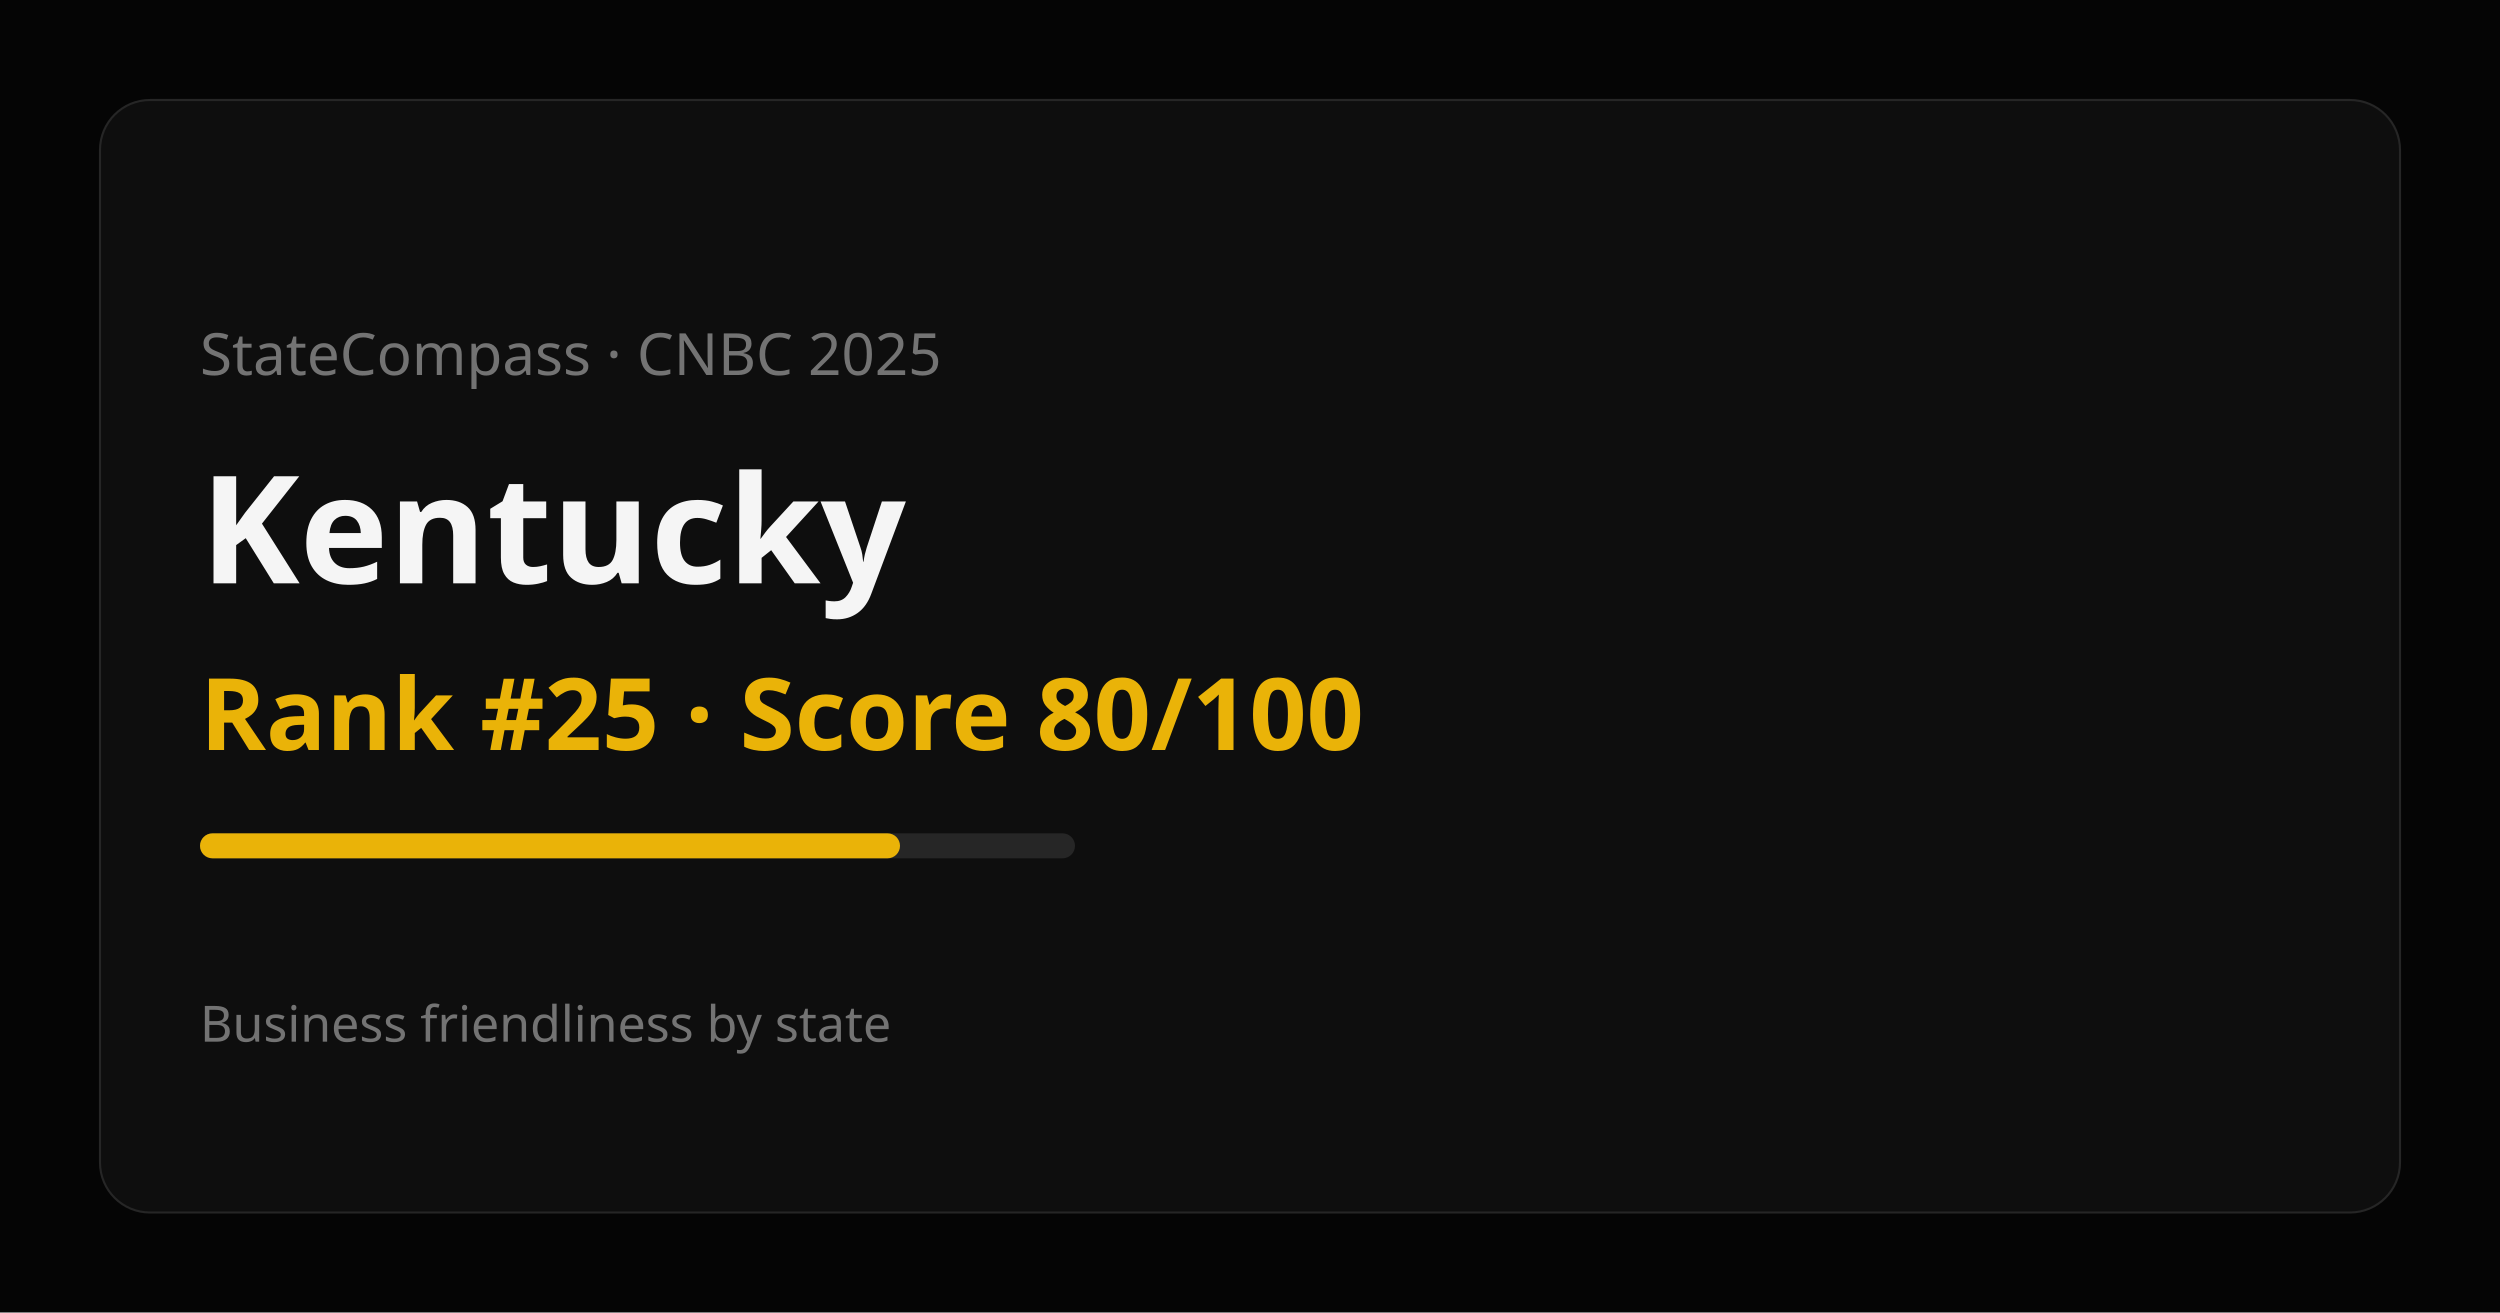
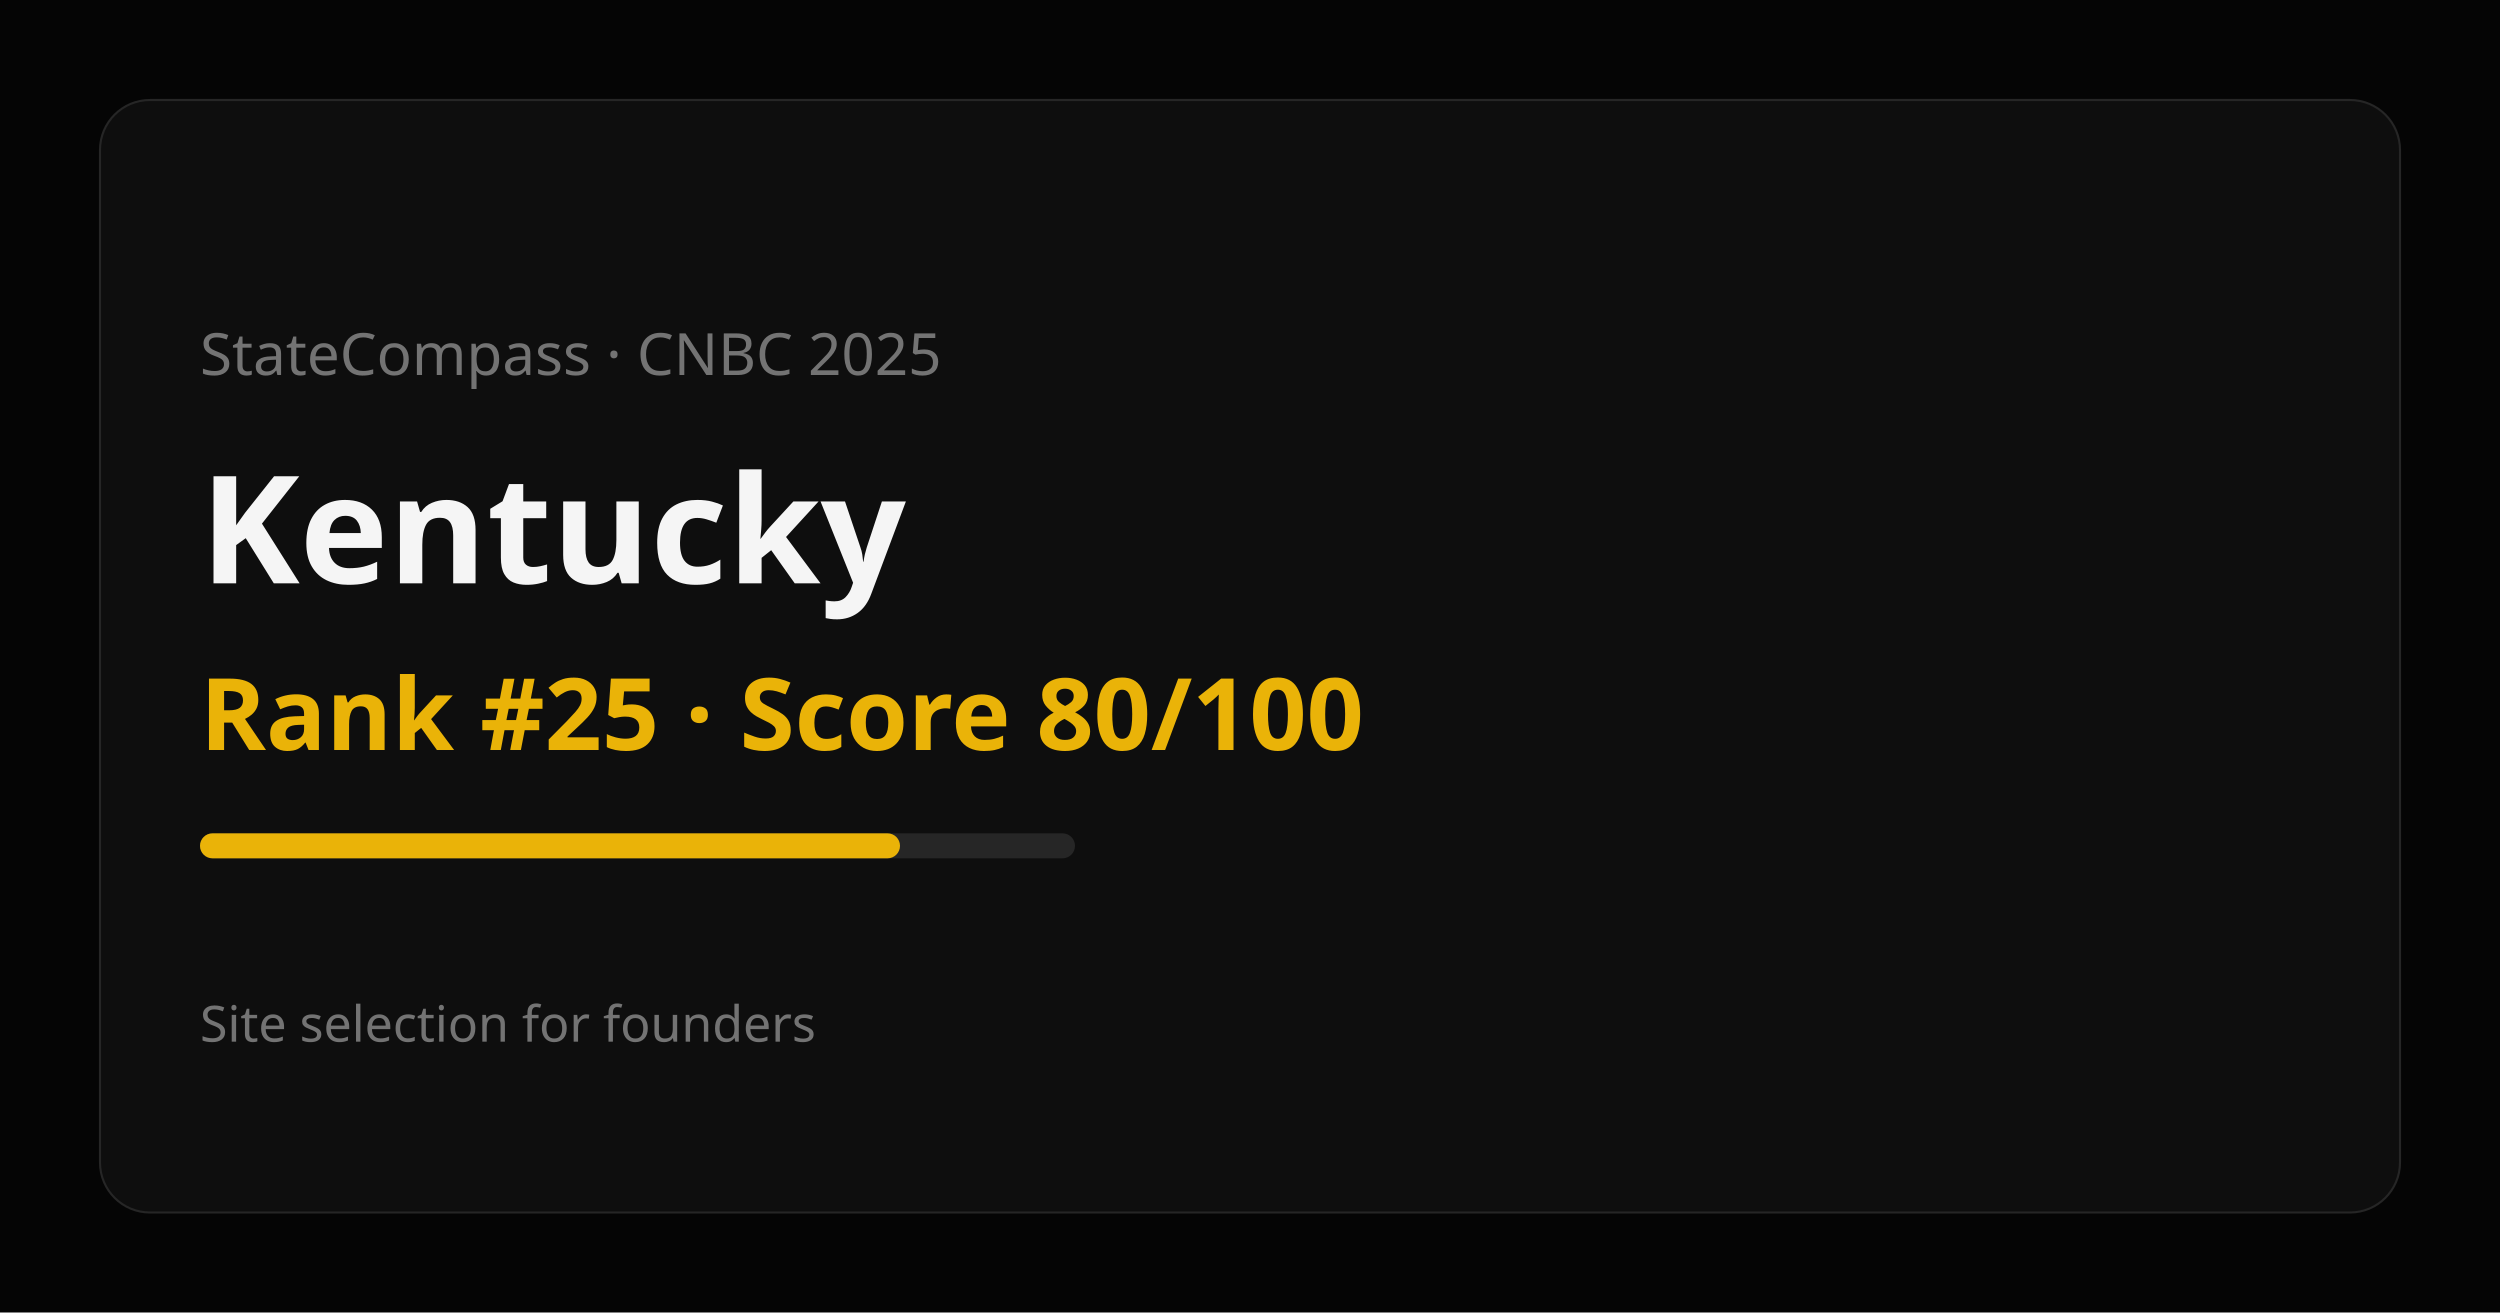
<svg xmlns="http://www.w3.org/2000/svg" width="1200" height="630" viewBox="0 0 1200 630">
  <rect width="1200" height="630" fill="#050505" />
  <rect x="48" y="48" width="1104" height="534" rx="24" fill="#0e0e0e" stroke="#262626" />
  <text x="96" y="180" fill="#737373" font-family="system-ui,sans-serif" font-size="28">StateCompass · CNBC 2025</text>
  <text x="96" y="280" fill="#f5f5f5" font-family="system-ui,sans-serif" font-size="72" font-weight="700">Kentucky</text>
  <text x="96" y="360" fill="#eab308" font-family="system-ui,sans-serif" font-size="48" font-weight="600">Rank #25 · Score 80/100</text>
  <rect x="96" y="400" width="420" height="12" rx="6" fill="#262626" />
  <rect x="96" y="400" width="336" height="12" rx="6" fill="#eab308" />
-   <text x="96" y="500" fill="#737373" font-family="system-ui,sans-serif" font-size="24">Business friendliness by state</text>
+   <text x="96" y="500" fill="#737373" font-family="system-ui,sans-serif" font-size="24">Site selection for founders</text>
</svg>
